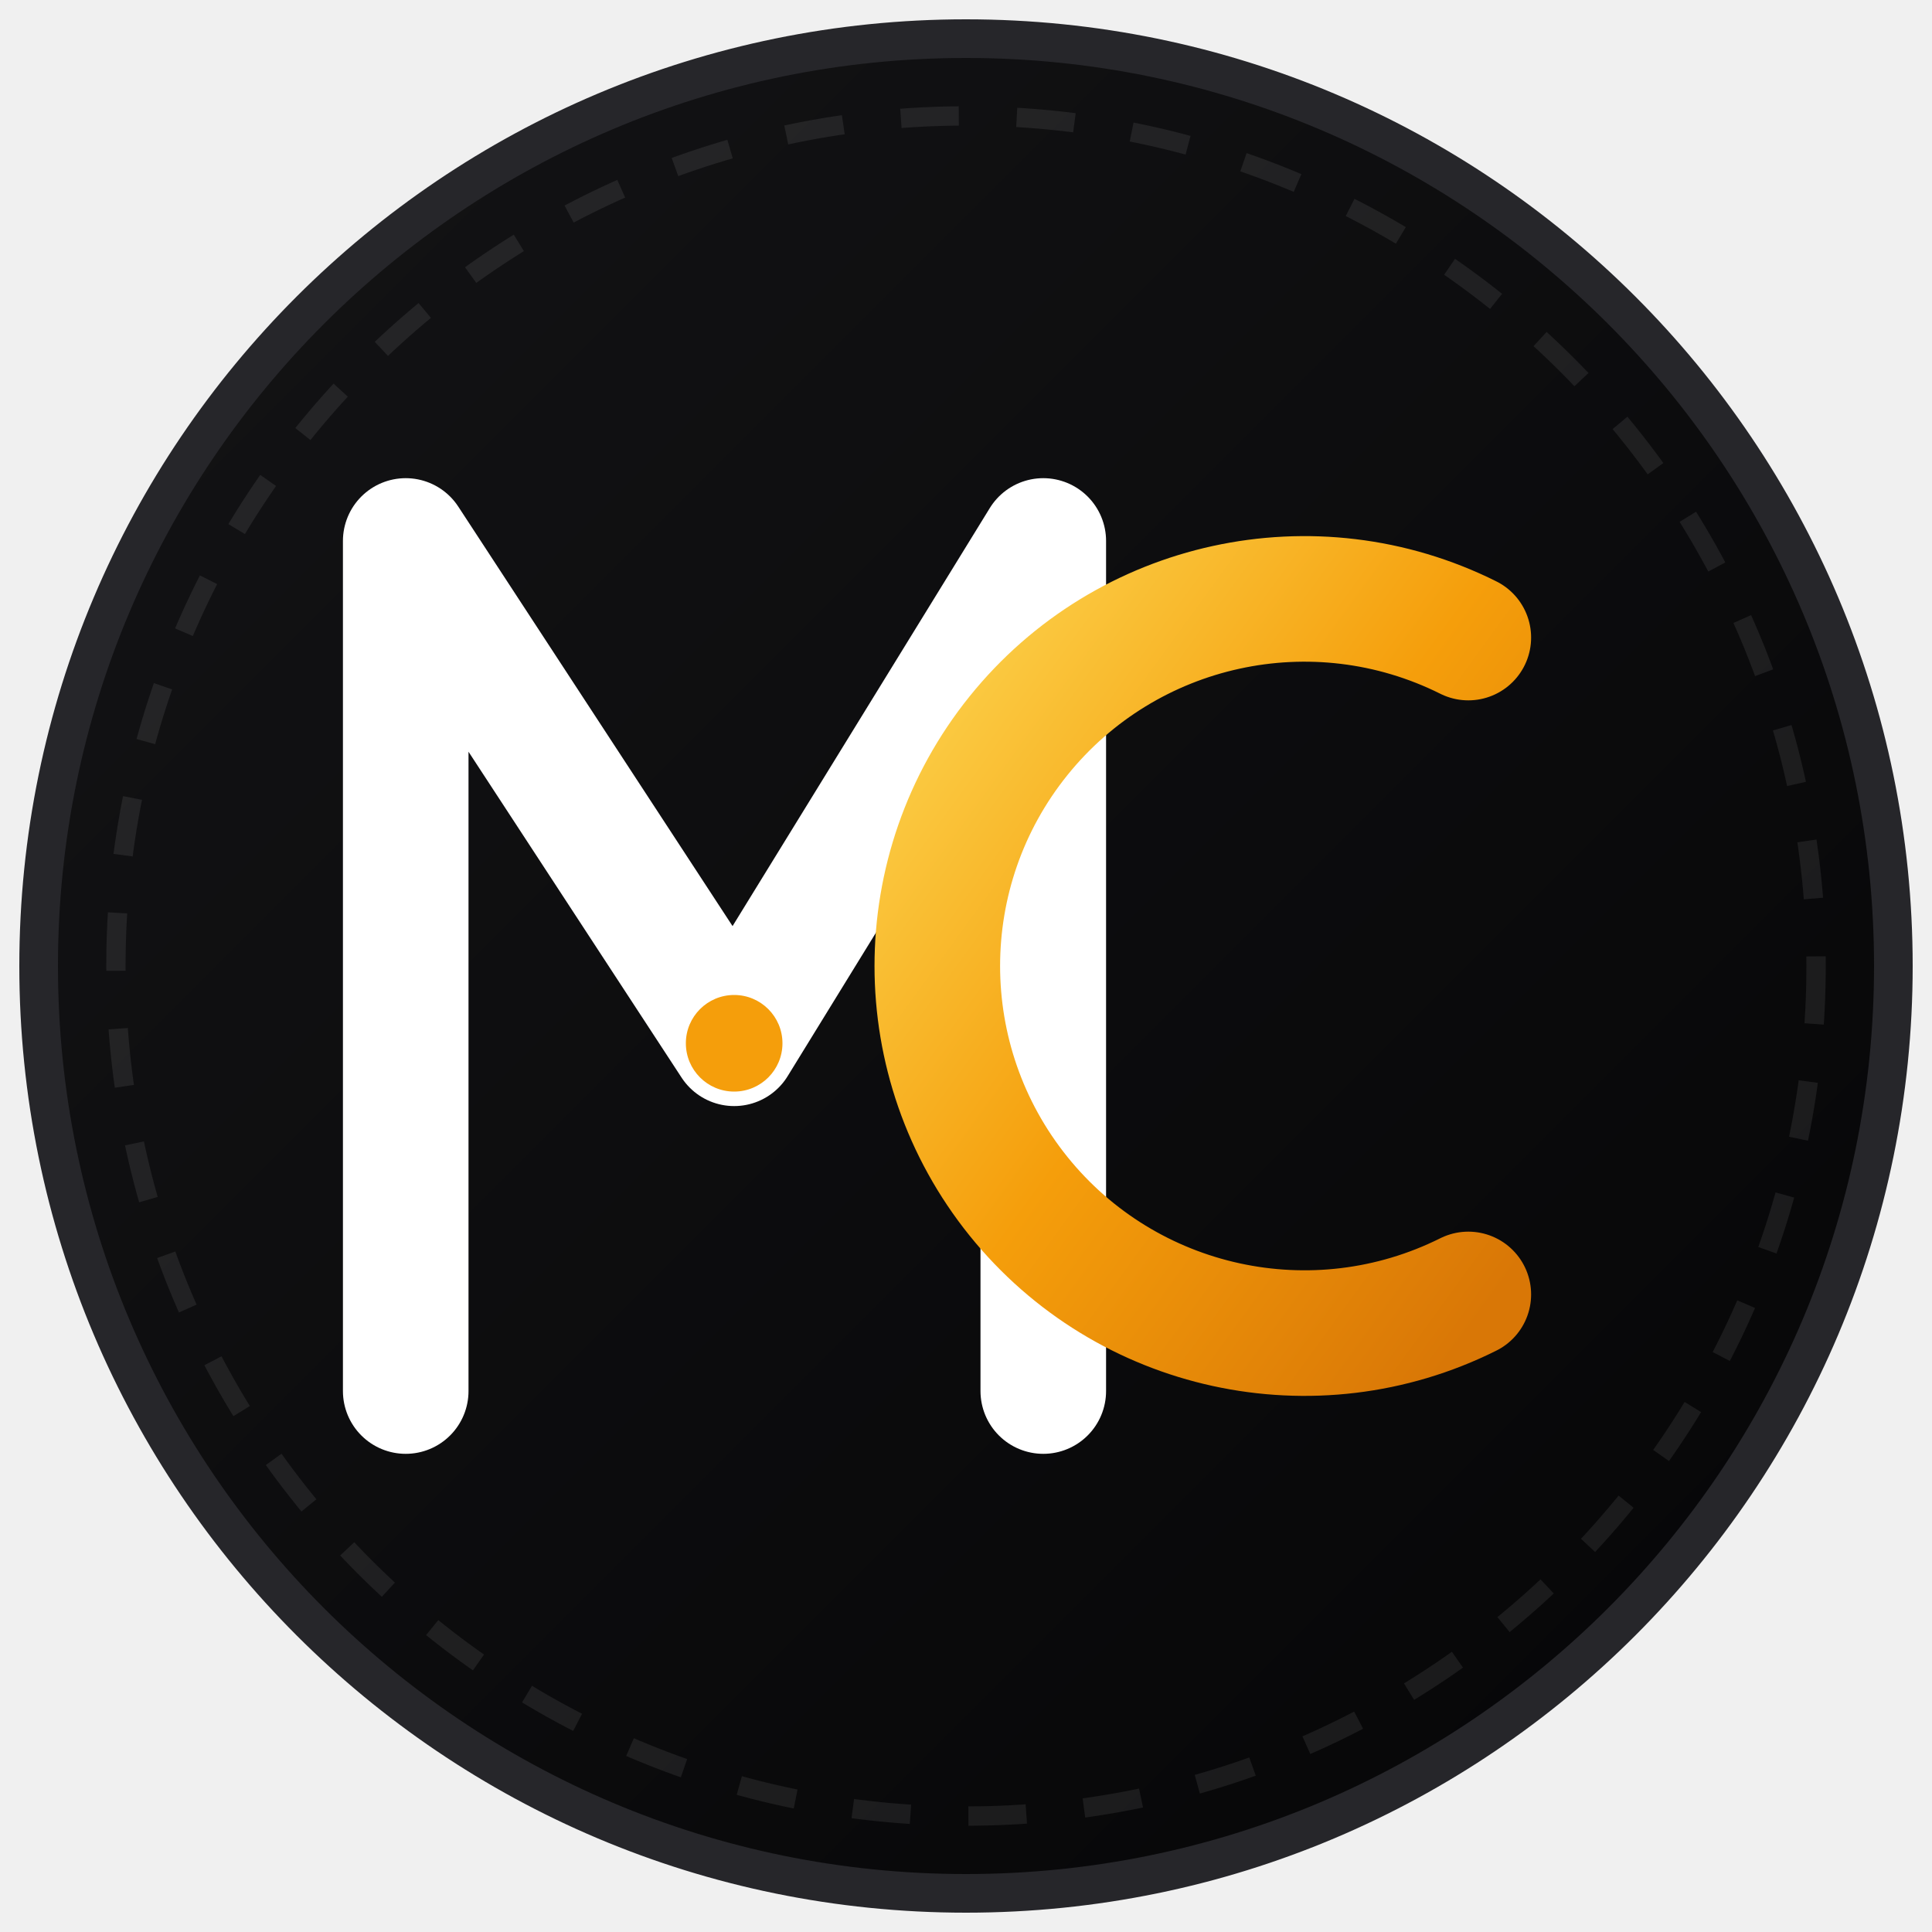
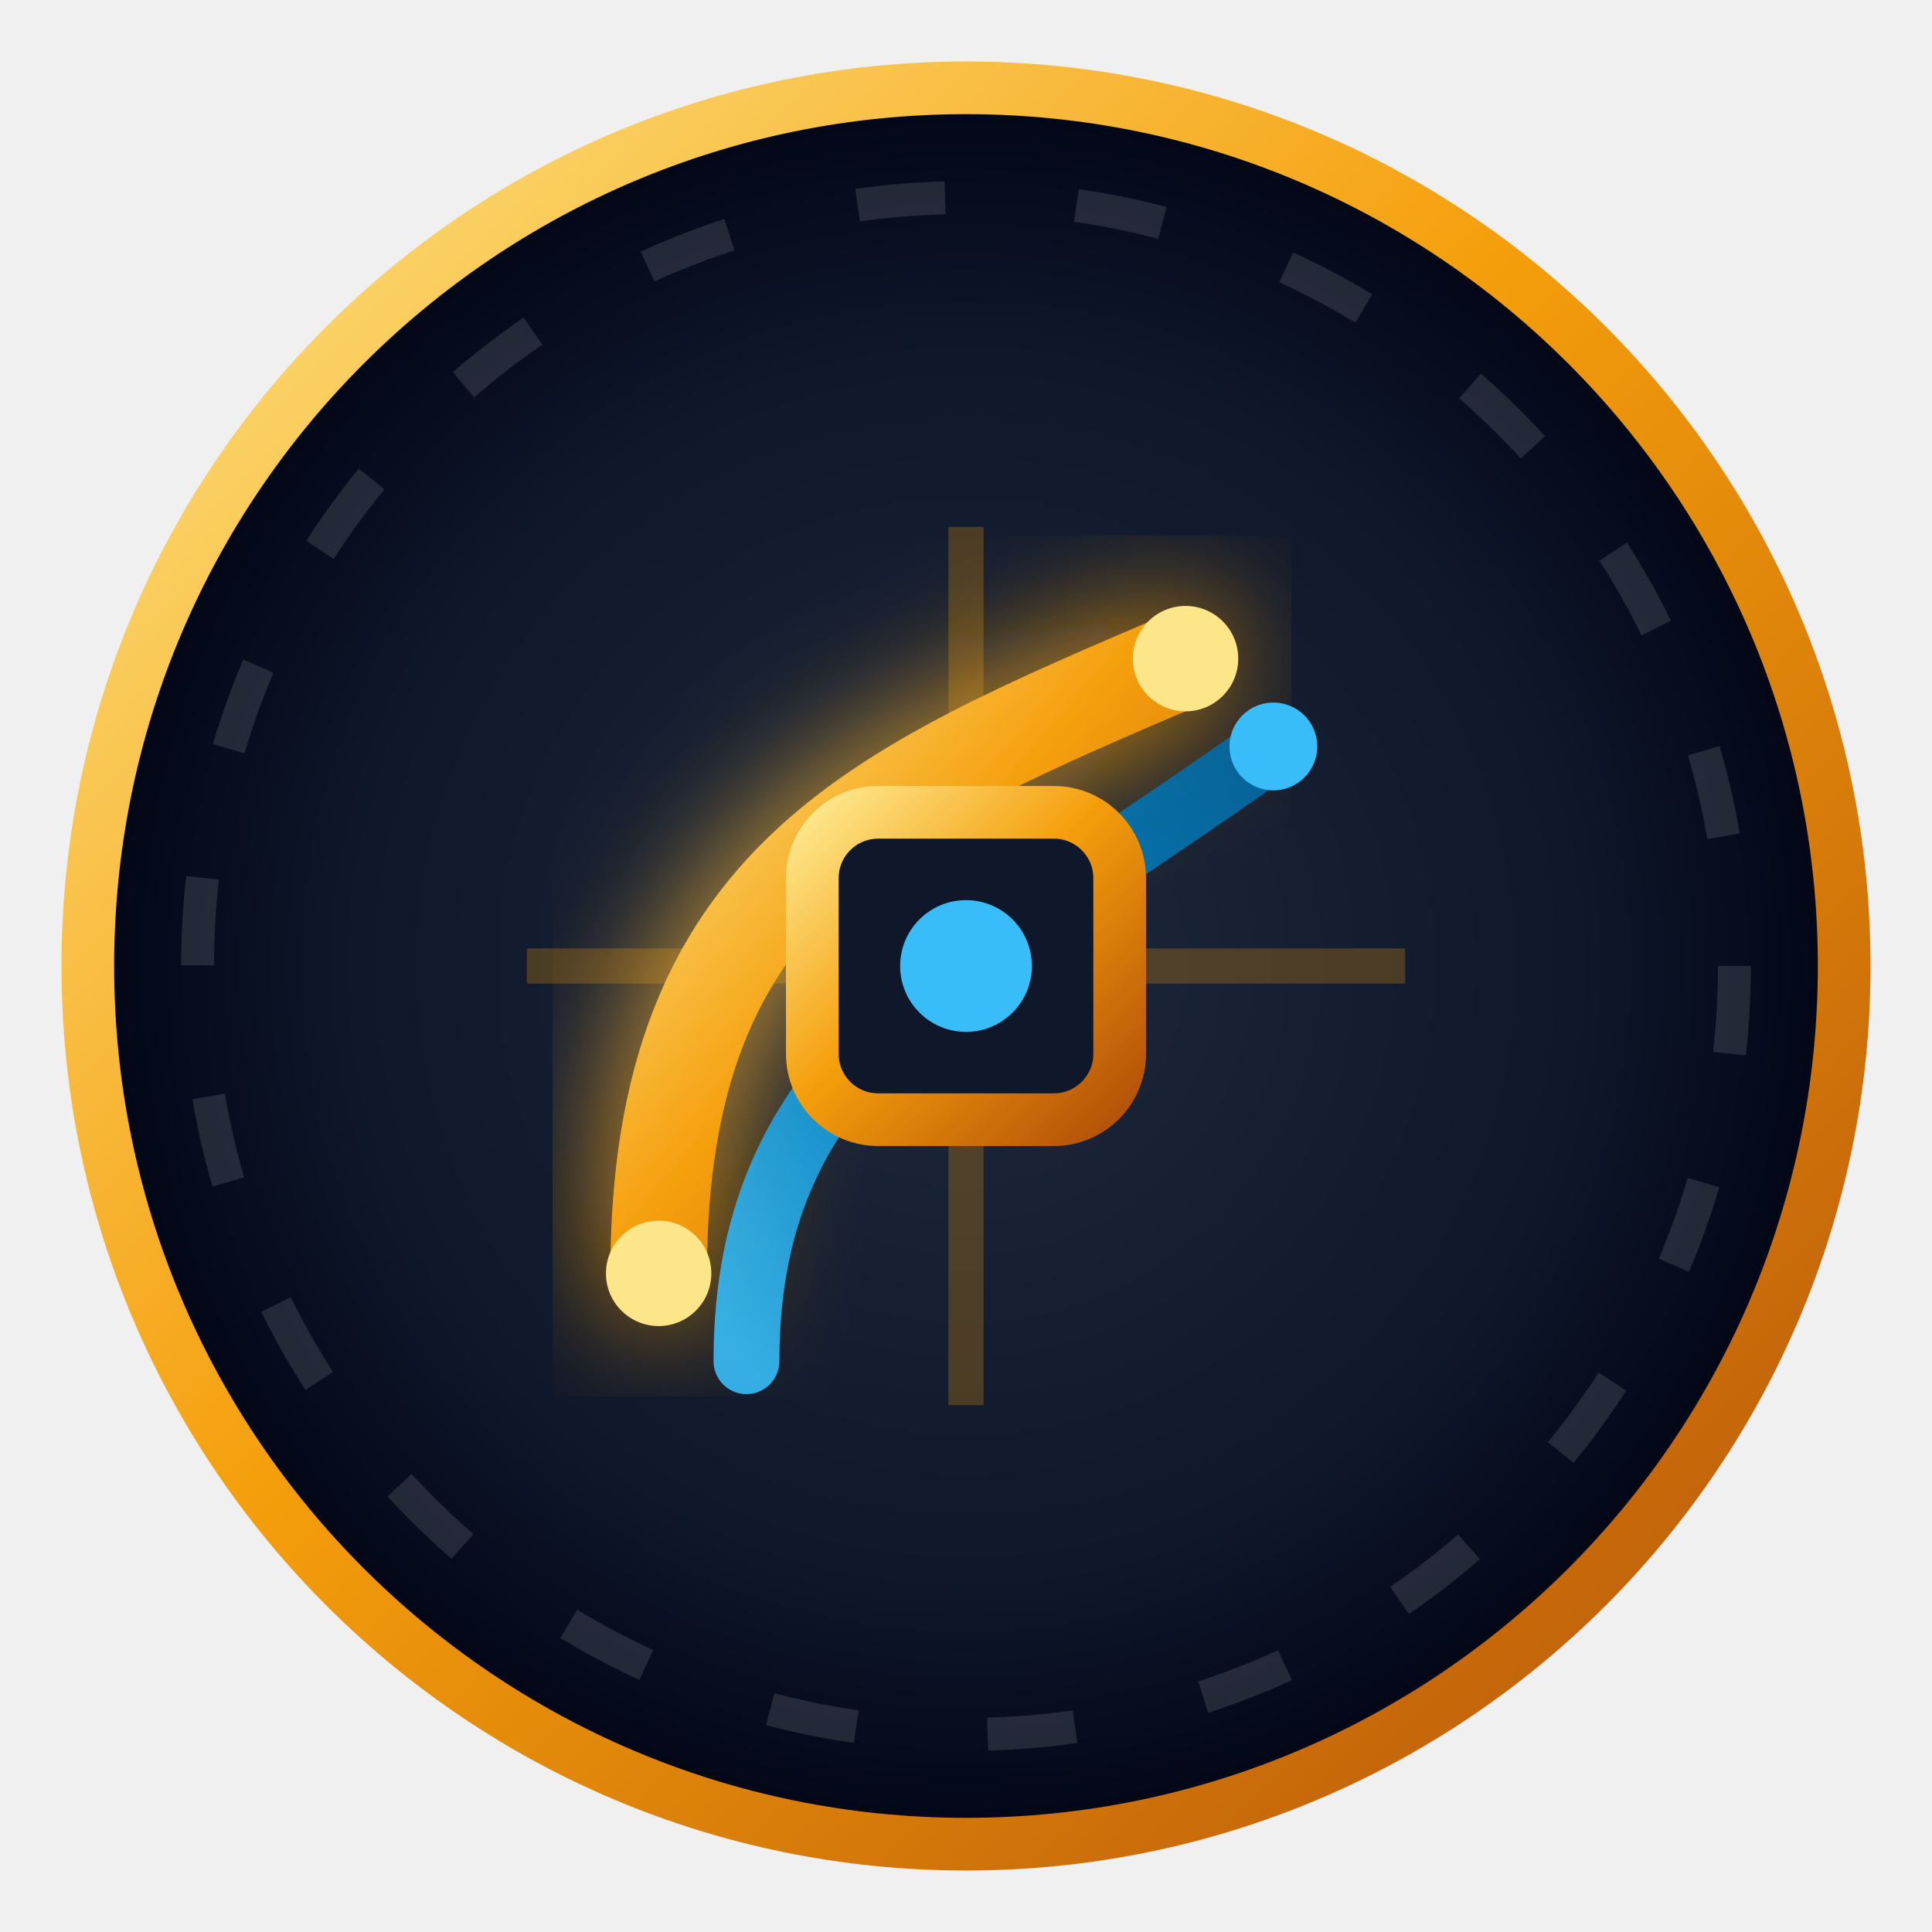
- <svg xmlns="http://www.w3.org/2000/svg" viewBox="0 0 100 100" width="100%" height="100%">
+ <svg xmlns="http://www.w3.org/2000/svg" viewBox="0 0 44 44" width="36" height="36" fill="none">
  <defs>
-     <linearGradient id="goldGrad" x1="0%" y1="0%" x2="100%" y2="100%">
-       <stop offset="0%" stop-color="#FCD34D" />
-       <stop offset="50%" stop-color="#F59E0B" />
-       <stop offset="100%" stop-color="#D97706" />
+     <linearGradient id="waferGold" x1="0%" y1="0%" x2="100%" y2="100%">
+       <stop offset="0%" stop-color="#FDE68A" />
+       <stop offset="45%" stop-color="#F59E0B" />
+       <stop offset="100%" stop-color="#B45309" />
    </linearGradient>
-     <linearGradient id="discGrad" x1="0%" y1="0%" x2="100%" y2="100%">
-       <stop offset="0%" stop-color="#141416" />
-       <stop offset="100%" stop-color="#050506" />
+     <linearGradient id="beamCyan" x1="0%" y1="100%" x2="100%" y2="0%">
+       <stop offset="0%" stop-color="#38BDF8" />
+       <stop offset="50%" stop-color="#0284C7" />
+       <stop offset="100%" stop-color="#0369A1" />
    </linearGradient>
+     <radialGradient id="discBase" cx="50%" cy="50%" r="50%">
+       <stop offset="0%" stop-color="#1E293B" />
+       <stop offset="70%" stop-color="#0F172A" />
+       <stop offset="100%" stop-color="#020617" />
+     </radialGradient>
+     <filter id="glow" x="-20%" y="-20%" width="140%" height="140%">
+       <feGaussianBlur stdDeviation="1.5" result="blur" />
+       <feComposite in="SourceGraphic" in2="blur" operator="over" />
+     </filter>
  </defs>
-   <circle cx="50" cy="50" r="48" fill="url(#discGrad)" stroke="#26262a" stroke-width="2" />
-   <circle cx="50" cy="50" r="44" fill="none" stroke="rgba(255,255,255,0.08)" stroke-width="1" stroke-dasharray="3 3" />
-   <path d="M 21 72 L 21 28 L 38 54 L 54 28 L 54 72" fill="none" stroke="#FFFFFF" stroke-width="6.5" stroke-linecap="round" stroke-linejoin="round" />
-   <path d="M 76 33 A 19 19 0 1 0 76 67" fill="none" stroke="url(#goldGrad)" stroke-width="6.5" stroke-linecap="round" />
-   <circle cx="38" cy="54" r="2.5" fill="#F59E0B" />
+   <circle cx="22" cy="22" r="20" stroke="url(#waferGold)" stroke-width="1.2" fill="url(#discBase)" />
+   <circle cx="22" cy="22" r="17.5" stroke="rgba(255,255,255,0.12)" stroke-width="0.75" stroke-dasharray="2 3" />
+   <path d="M12 22 H32 M22 12 V32" stroke="rgba(245, 158, 11, 0.25)" stroke-width="0.8" />
+   <path d="M15 29 C15 20, 20 18, 27 15" stroke="url(#waferGold)" stroke-width="2.2" stroke-linecap="round" filter="url(#glow)" />
+   <path d="M17 31 C17 24, 22 22, 29 17" stroke="url(#beamCyan)" stroke-width="1.5" stroke-linecap="round" opacity="0.9" />
+   <rect x="18.5" y="18.5" width="7" height="7" rx="1.5" fill="#0F172A" stroke="url(#waferGold)" stroke-width="1.2" />
+   <circle cx="22" cy="22" r="1.5" fill="#38BDF8" />
+   <circle cx="15" cy="29" r="1.2" fill="#FDE68A" />
+   <circle cx="27" cy="15" r="1.2" fill="#FDE68A" />
+   <circle cx="29" cy="17" r="1" fill="#38BDF8" />
</svg>
